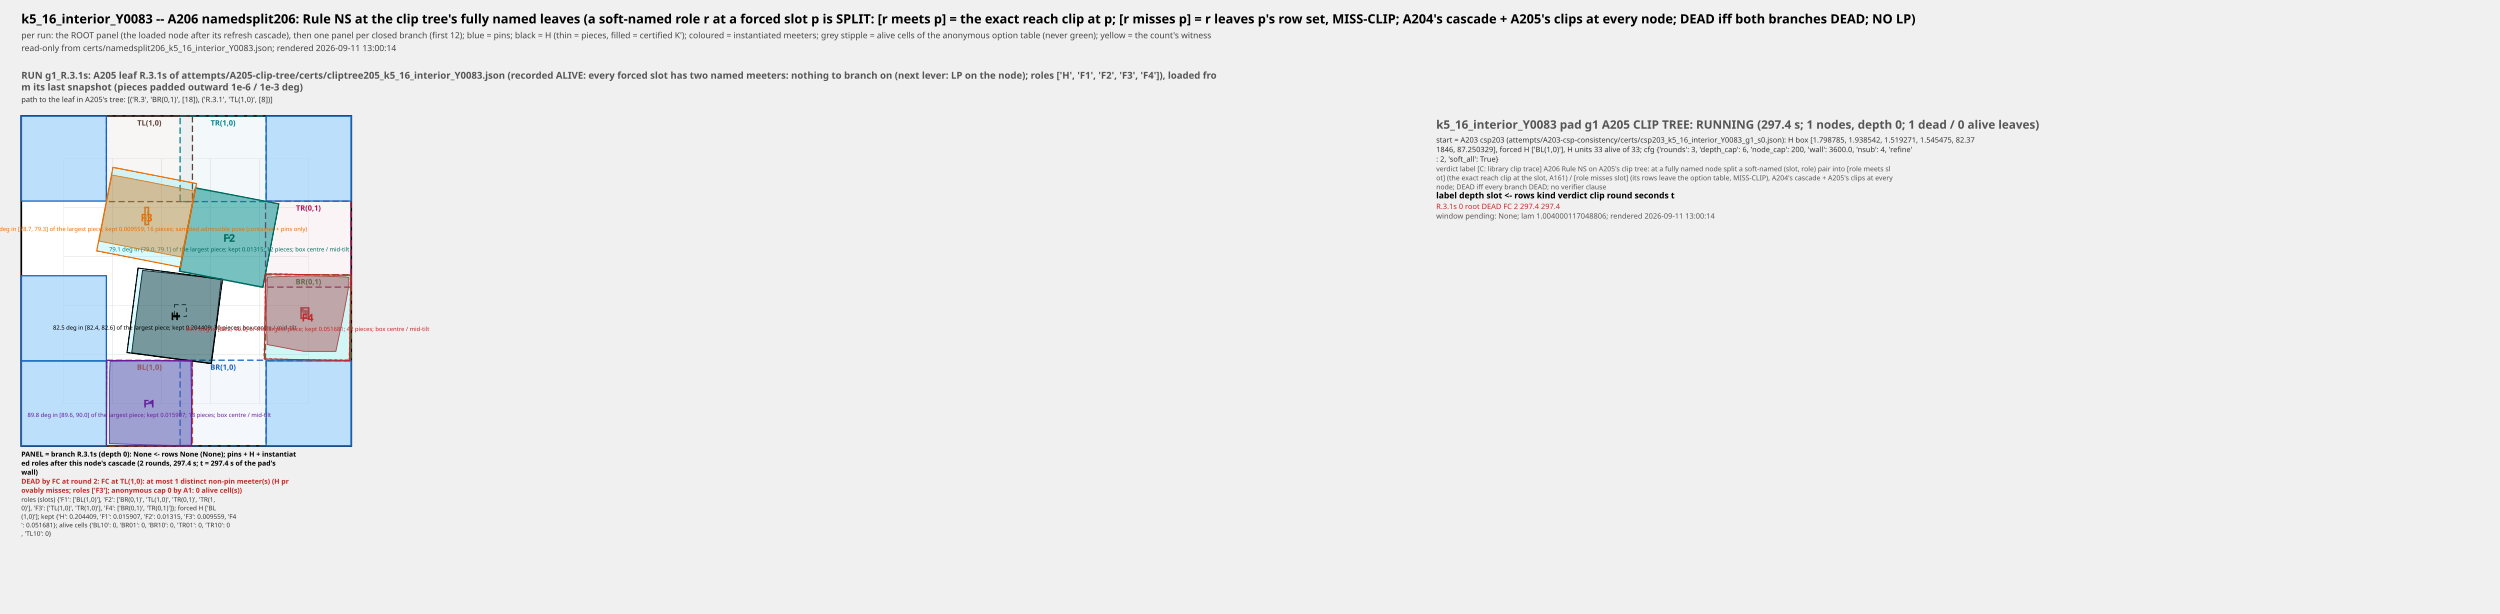
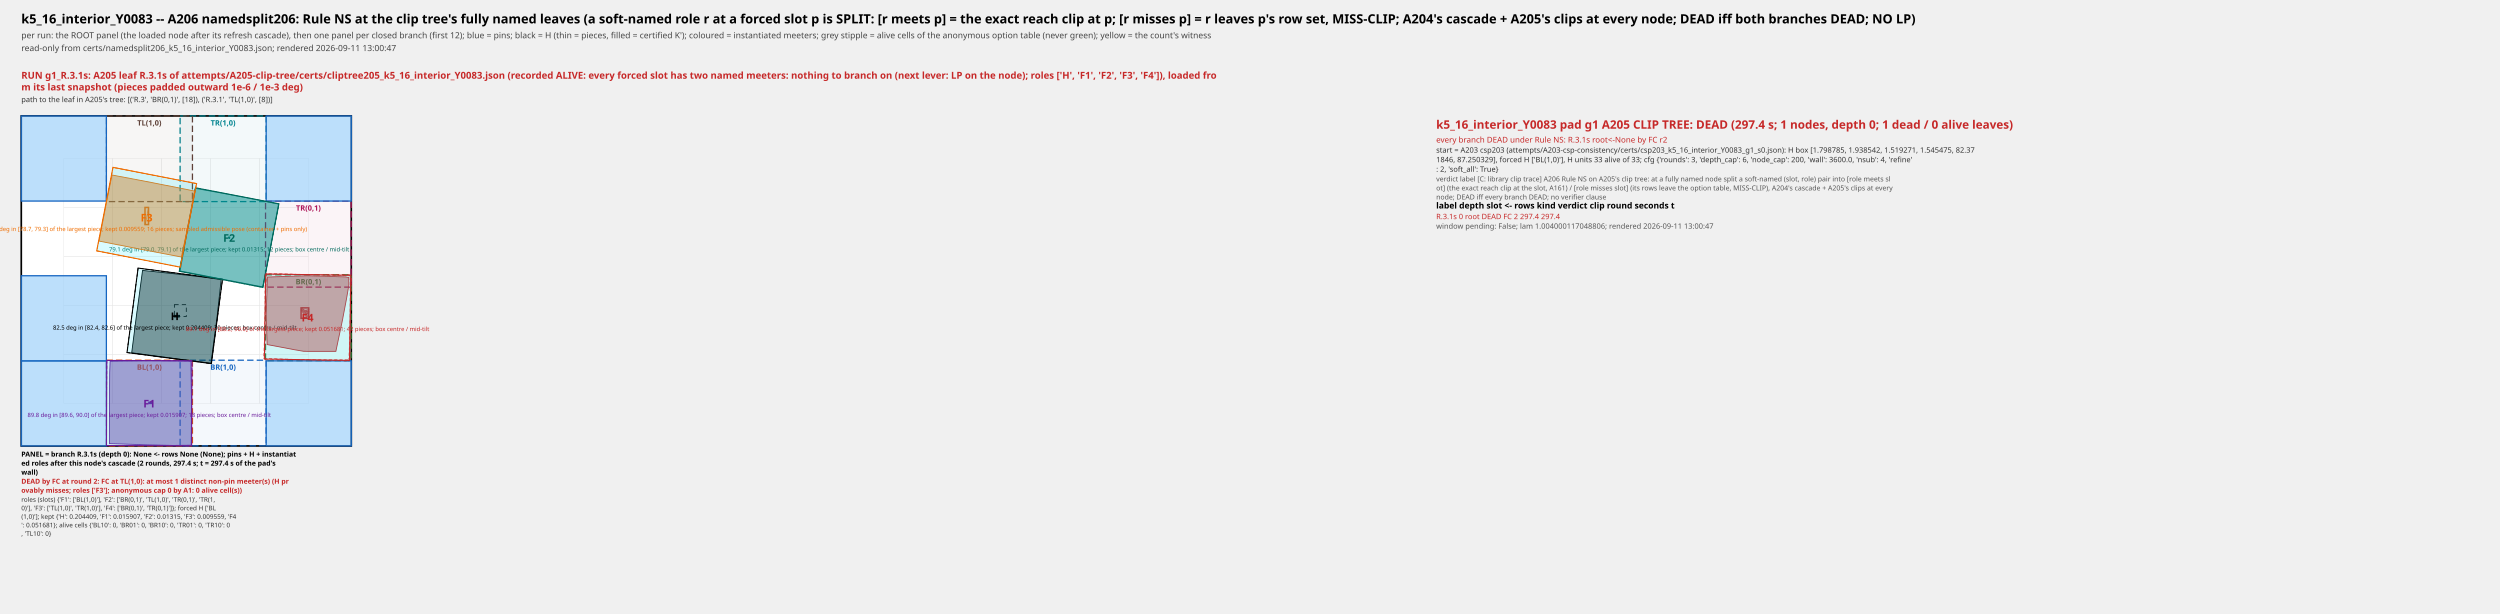
<svg xmlns="http://www.w3.org/2000/svg" width="2350" height="577" font-family="Segoe UI, sans-serif" style="background:#fff">
  <defs>
    <pattern id="stipple" width="4" height="4" patternUnits="userSpaceOnUse">
      <rect width="4" height="4" fill="#f2f2f2" />
      <circle cx="1" cy="1" r="0.7" fill="#999" />
      <circle cx="3" cy="3" r="0.7" fill="#999" />
    </pattern>
  </defs>
  <text x="20.0" y="22.0" font-size="12" fill="#000" text-anchor="start" font-weight="bold">k5_16_interior_Y0083 -- A206 namedsplit206: Rule NS at the clip tree's fully named leaves (a soft-named role r at a forced slot p is SPLIT: [r meets p] = the exact reach clip at p; [r misses p] = r leaves p's row set, MISS-CLIP; A204's cascade + A205's clips at every node; DEAD iff both branches DEAD; NO LP)</text>
  <text x="20.0" y="36.0" font-size="8" fill="#444" text-anchor="start">per run: the ROOT panel (the loaded node after its refresh cascade), then one panel per closed branch (first 12); blue = pins; black = H (thin = pieces, filled = certified K'); coloured = instantiated meeters; grey stipple = alive cells of the anonymous option table (never green); yellow = the count's witness</text>
-   <text x="20.0" y="48.0" font-size="8" fill="#444" text-anchor="start">read-only from certs/namedsplit206_k5_16_interior_Y0083.json; rendered 2026-09-11 13:00:14</text>
-   <text x="20.0" y="74.0" font-size="9" fill="#555" text-anchor="start" font-weight="bold">RUN g1_R.3.1s: A205 leaf R.3.1s of attempts/A205-clip-tree/certs/cliptree205_k5_16_interior_Y0083.json (recorded ALIVE: every forced slot has two named meeters: nothing to branch on (next lever: LP on the node); roles ['H', 'F1', 'F2', 'F3', 'F4']), loaded fro</text>
-   <text x="20.0" y="85.0" font-size="9" fill="#555" text-anchor="start" font-weight="bold">m its last snapshot (pieces padded outward 1e-6 / 1e-3 deg)</text>
+   <text x="20.0" y="48.0" font-size="8" fill="#444" text-anchor="start">read-only from certs/namedsplit206_k5_16_interior_Y0083.json; rendered 2026-09-11 13:00:47</text>
+   <text x="20.0" y="74.0" font-size="9" fill="#c62828" text-anchor="start" font-weight="bold">RUN g1_R.3.1s: A205 leaf R.3.1s of attempts/A205-clip-tree/certs/cliptree205_k5_16_interior_Y0083.json (recorded ALIVE: every forced slot has two named meeters: nothing to branch on (next lever: LP on the node); roles ['H', 'F1', 'F2', 'F3', 'F4']), loaded fro</text>
+   <text x="20.0" y="85.0" font-size="9" fill="#c62828" text-anchor="start" font-weight="bold">m its last snapshot (pieces padded outward 1e-6 / 1e-3 deg)</text>
  <text x="20.0" y="96.0" font-size="7" fill="#333" text-anchor="start">path to the leaf in A205's tree: [('R.3', 'BR(0,1)', [18]), ('R.3.1', 'TL(1,0)', [8])]</text>
-   <text x="1350.0" y="121.0" font-size="11" fill="#555" text-anchor="start" font-weight="bold">k5_16_interior_Y0083  pad g1  A205 CLIP TREE: RUNNING  (297.4 s; 1 nodes, depth 0; 1 dead / 0 alive leaves)</text>
-   <text x="1350.0" y="134.0" font-size="7" fill="#333" text-anchor="start">start = A203 csp203 (attempts/A203-csp-consistency/certs/csp203_k5_16_interior_Y0083_g1_s0.json): H box [1.798785, 1.938542, 1.519271, 1.545475, 82.37</text>
-   <text x="1350.0" y="143.0" font-size="7" fill="#333" text-anchor="start">1846, 87.250329], forced H ['BL(1,0)'], H units 33 alive of 33; cfg {'rounds': 3, 'depth_cap': 6, 'node_cap': 200, 'wall': 3600.0, 'nsub': 4, 'refine'</text>
-   <text x="1350.0" y="152.0" font-size="7" fill="#333" text-anchor="start">: 2, 'soft_all': True}</text>
-   <text x="1350.0" y="161.0" font-size="6.5" fill="#555" text-anchor="start">verdict label [C: library clip trace] A206 Rule NS on A205's clip tree: at a fully named node split a soft-named (slot, role) pair into [role meets sl</text>
-   <text x="1350.0" y="169.5" font-size="6.5" fill="#555" text-anchor="start">ot] (the exact reach clip at the slot, A161) / [role misses slot] (its rows leave the option table, MISS-CLIP), A204's cascade + A205's clips at every</text>
-   <text x="1350.0" y="178.0" font-size="6.5" fill="#555" text-anchor="start"> node; DEAD iff every branch DEAD; no verifier clause</text>
-   <text x="1350.0" y="186.5" font-size="8" fill="#000" text-anchor="start" font-weight="bold">label        depth  slot      &lt;- rows          kind   verdict   clip     round  seconds  t</text>
-   <text x="1350.0" y="196.5" font-size="7" fill="#c62828" text-anchor="start">R.3.1s       0      root                              DEAD      FC       2      297.4    297.4</text>
-   <text x="1350.0" y="205.5" font-size="7" fill="#555" text-anchor="start">window pending: None; lam 1.004000117048806; rendered 2026-09-11 13:00:14</text>
+   <text x="1350.0" y="121.0" font-size="11" fill="#c62828" text-anchor="start" font-weight="bold">k5_16_interior_Y0083  pad g1  A205 CLIP TREE: DEAD  (297.4 s; 1 nodes, depth 0; 1 dead / 0 alive leaves)</text>
+   <text x="1350.0" y="134.0" font-size="7.5" fill="#c62828" text-anchor="start">every branch DEAD under Rule NS: R.3.1s root&lt;-None by FC r2</text>
+   <text x="1350.0" y="143.5" font-size="7" fill="#333" text-anchor="start">start = A203 csp203 (attempts/A203-csp-consistency/certs/csp203_k5_16_interior_Y0083_g1_s0.json): H box [1.798785, 1.938542, 1.519271, 1.545475, 82.37</text>
+   <text x="1350.0" y="152.5" font-size="7" fill="#333" text-anchor="start">1846, 87.250329], forced H ['BL(1,0)'], H units 33 alive of 33; cfg {'rounds': 3, 'depth_cap': 6, 'node_cap': 200, 'wall': 3600.0, 'nsub': 4, 'refine'</text>
+   <text x="1350.0" y="161.5" font-size="7" fill="#333" text-anchor="start">: 2, 'soft_all': True}</text>
+   <text x="1350.0" y="170.5" font-size="6.5" fill="#555" text-anchor="start">verdict label [C: library clip trace] A206 Rule NS on A205's clip tree: at a fully named node split a soft-named (slot, role) pair into [role meets sl</text>
+   <text x="1350.0" y="179.0" font-size="6.5" fill="#555" text-anchor="start">ot] (the exact reach clip at the slot, A161) / [role misses slot] (its rows leave the option table, MISS-CLIP), A204's cascade + A205's clips at every</text>
+   <text x="1350.0" y="187.5" font-size="6.5" fill="#555" text-anchor="start"> node; DEAD iff every branch DEAD; no verifier clause</text>
+   <text x="1350.0" y="196.0" font-size="8" fill="#000" text-anchor="start" font-weight="bold">label        depth  slot      &lt;- rows          kind   verdict   clip     round  seconds  t</text>
+   <text x="1350.0" y="206.0" font-size="7" fill="#c62828" text-anchor="start">R.3.1s       0      root                              DEAD      FC       2      297.4    297.4</text>
+   <text x="1350.0" y="215.0" font-size="7" fill="#555" text-anchor="start">window pending: False; lam 1.004000117048806; rendered 2026-09-11 13:00:47</text>
  <rect x="20.0" y="109.0" width="310.2" height="310.2" fill="#fff" fill-opacity="1.00" stroke="#000" stroke-width="1.60" />
  <rect x="60.0" y="333.1" width="46.0" height="46.0" fill="#fff" fill-opacity="1.00" stroke="#ddd" stroke-width="0.30" />
  <rect x="60.0" y="287.1" width="46.0" height="46.0" fill="#fff" fill-opacity="1.00" stroke="#ddd" stroke-width="0.30" />
  <rect x="60.0" y="241.1" width="46.0" height="46.0" fill="#fff" fill-opacity="1.00" stroke="#ddd" stroke-width="0.30" />
  <rect x="60.0" y="195.0" width="46.0" height="46.0" fill="#fff" fill-opacity="1.00" stroke="#ddd" stroke-width="0.30" />
  <rect x="60.0" y="149.0" width="46.0" height="46.0" fill="#fff" fill-opacity="1.00" stroke="#ddd" stroke-width="0.30" />
  <rect x="106.0" y="333.1" width="46.0" height="46.0" fill="#fff" fill-opacity="1.00" stroke="#ddd" stroke-width="0.30" />
  <rect x="106.0" y="287.1" width="46.0" height="46.0" fill="#fff" fill-opacity="1.00" stroke="#ddd" stroke-width="0.30" />
  <rect x="106.0" y="241.1" width="46.0" height="46.0" fill="#fff" fill-opacity="1.00" stroke="#ddd" stroke-width="0.30" />
  <rect x="106.0" y="195.0" width="46.0" height="46.0" fill="#fff" fill-opacity="1.00" stroke="#ddd" stroke-width="0.30" />
  <rect x="106.0" y="149.0" width="46.0" height="46.0" fill="#fff" fill-opacity="1.00" stroke="#ddd" stroke-width="0.30" />
  <rect x="152.1" y="333.1" width="46.0" height="46.0" fill="#fff" fill-opacity="1.00" stroke="#ddd" stroke-width="0.30" />
  <rect x="152.1" y="287.1" width="46.0" height="46.0" fill="#fff" fill-opacity="1.00" stroke="#ddd" stroke-width="0.30" />
  <rect x="152.1" y="241.1" width="46.0" height="46.0" fill="#fff" fill-opacity="1.00" stroke="#ddd" stroke-width="0.30" />
  <rect x="152.1" y="195.0" width="46.0" height="46.0" fill="#fff" fill-opacity="1.00" stroke="#ddd" stroke-width="0.30" />
  <rect x="152.1" y="149.0" width="46.0" height="46.0" fill="#fff" fill-opacity="1.00" stroke="#ddd" stroke-width="0.30" />
  <rect x="198.1" y="333.1" width="46.0" height="46.0" fill="#fff" fill-opacity="1.00" stroke="#ddd" stroke-width="0.30" />
  <rect x="198.1" y="287.1" width="46.0" height="46.0" fill="#fff" fill-opacity="1.00" stroke="#ddd" stroke-width="0.30" />
  <rect x="198.1" y="241.1" width="46.0" height="46.0" fill="#fff" fill-opacity="1.00" stroke="#ddd" stroke-width="0.30" />
  <rect x="198.1" y="195.0" width="46.0" height="46.0" fill="#fff" fill-opacity="1.00" stroke="#ddd" stroke-width="0.30" />
  <rect x="198.1" y="149.0" width="46.0" height="46.0" fill="#fff" fill-opacity="1.00" stroke="#ddd" stroke-width="0.30" />
  <rect x="244.1" y="333.1" width="46.0" height="46.0" fill="#fff" fill-opacity="1.00" stroke="#ddd" stroke-width="0.30" />
  <rect x="244.1" y="287.1" width="46.0" height="46.0" fill="#fff" fill-opacity="1.00" stroke="#ddd" stroke-width="0.30" />
  <rect x="244.1" y="241.1" width="46.0" height="46.0" fill="#fff" fill-opacity="1.00" stroke="#ddd" stroke-width="0.30" />
  <rect x="244.1" y="195.0" width="46.0" height="46.0" fill="#fff" fill-opacity="1.00" stroke="#ddd" stroke-width="0.30" />
  <rect x="244.1" y="149.0" width="46.0" height="46.0" fill="#fff" fill-opacity="1.00" stroke="#ddd" stroke-width="0.30" />
  <rect x="100.0" y="338.6" width="80.9" height="80.5" fill="#e65100" fill-opacity="0.05" stroke="#e65100" stroke-width="1.20" stroke-dasharray="6,3" />
  <text x="140.4" y="347.6" font-size="7" fill="#e65100" text-anchor="middle" font-weight="bold">BL(1,0)</text>
  <rect x="249.6" y="258.3" width="80.5" height="80.9" fill="#2e7d32" fill-opacity="0.05" stroke="#2e7d32" stroke-width="1.20" stroke-dasharray="6,3" />
  <text x="289.9" y="267.3" font-size="7" fill="#2e7d32" text-anchor="middle" font-weight="bold">BR(0,1)</text>
  <rect x="169.3" y="338.6" width="80.9" height="80.5" fill="#1565c0" fill-opacity="0.05" stroke="#1565c0" stroke-width="1.20" stroke-dasharray="6,3" />
  <text x="209.7" y="347.6" font-size="7" fill="#1565c0" text-anchor="middle" font-weight="bold">BR(1,0)</text>
  <rect x="249.6" y="189.0" width="80.5" height="80.9" fill="#ad1457" fill-opacity="0.05" stroke="#ad1457" stroke-width="1.20" stroke-dasharray="6,3" />
  <text x="289.9" y="198.0" font-size="7" fill="#ad1457" text-anchor="middle" font-weight="bold">TR(0,1)</text>
  <rect x="169.3" y="109.0" width="80.9" height="80.5" fill="#00838f" fill-opacity="0.05" stroke="#00838f" stroke-width="1.20" stroke-dasharray="6,3" />
  <text x="209.7" y="118.0" font-size="7" fill="#00838f" text-anchor="middle" font-weight="bold">TR(1,0)</text>
  <rect x="100.0" y="109.0" width="80.9" height="80.5" fill="#5d4037" fill-opacity="0.05" stroke="#5d4037" stroke-width="1.20" stroke-dasharray="6,3" />
  <text x="140.4" y="118.0" font-size="7" fill="#5d4037" text-anchor="middle" font-weight="bold">TL(1,0)</text>
  <polygon points="20.0,419.2 100.0,419.2 100.0,339.2 20.0,339.2" fill="#90caf9" fill-opacity="0.60" stroke="#1565c0" stroke-width="1.20" />
  <polygon points="20.0,339.2 100.0,339.2 100.0,259.2 20.0,259.2" fill="#90caf9" fill-opacity="0.60" stroke="#1565c0" stroke-width="1.20" />
  <polygon points="20.0,189.0 100.0,189.0 100.0,109.0 20.0,109.0" fill="#90caf9" fill-opacity="0.60" stroke="#1565c0" stroke-width="1.20" />
  <polygon points="250.2,419.2 330.2,419.2 330.2,339.2 250.2,339.2" fill="#90caf9" fill-opacity="0.60" stroke="#1565c0" stroke-width="1.20" />
  <polygon points="250.2,189.0 330.2,189.0 330.2,109.0 250.2,109.0" fill="#90caf9" fill-opacity="0.60" stroke="#1565c0" stroke-width="1.20" />
  <rect x="163.9" y="286.4" width="11.2" height="11.2" fill="none" fill-opacity="0.00" stroke="#000" stroke-width="0.70" stroke-dasharray="4,3" />
  <rect x="163.9" y="297.1" width="0.7" height="0.5" fill="none" fill-opacity="0.00" stroke="#000000" stroke-width="0.25" />
  <rect x="163.9" y="297.1" width="0.7" height="0.5" fill="none" fill-opacity="0.00" stroke="#000000" stroke-width="0.25" />
  <rect x="163.9" y="296.7" width="0.7" height="0.5" fill="none" fill-opacity="0.00" stroke="#000000" stroke-width="0.25" />
  <rect x="163.9" y="296.9" width="0.7" height="0.5" fill="none" fill-opacity="0.00" stroke="#000000" stroke-width="0.25" />
  <rect x="164.6" y="297.1" width="0.7" height="0.5" fill="none" fill-opacity="0.00" stroke="#000000" stroke-width="0.25" />
  <rect x="164.6" y="297.1" width="0.7" height="0.5" fill="none" fill-opacity="0.00" stroke="#000000" stroke-width="0.25" />
  <rect x="164.6" y="296.9" width="0.7" height="0.5" fill="none" fill-opacity="0.00" stroke="#000000" stroke-width="0.25" />
  <rect x="164.6" y="297.0" width="0.5" height="0.5" fill="none" fill-opacity="0.00" stroke="#000000" stroke-width="0.25" />
  <rect x="163.9" y="297.1" width="0.7" height="0.5" fill="none" fill-opacity="0.00" stroke="#000000" stroke-width="0.25" />
  <rect x="163.9" y="297.2" width="0.7" height="0.5" fill="none" fill-opacity="0.00" stroke="#000000" stroke-width="0.25" />
  <rect x="163.9" y="297.1" width="0.5" height="0.5" fill="none" fill-opacity="0.00" stroke="#000000" stroke-width="0.25" />
  <rect x="164.6" y="297.2" width="0.7" height="0.5" fill="none" fill-opacity="0.00" stroke="#000000" stroke-width="0.25" />
  <rect x="164.6" y="297.4" width="0.7" height="0.5" fill="none" fill-opacity="0.00" stroke="#000000" stroke-width="0.25" />
  <rect x="163.9" y="297.4" width="0.7" height="0.5" fill="none" fill-opacity="0.00" stroke="#000000" stroke-width="0.25" />
  <rect x="163.9" y="297.6" width="0.5" height="0.5" fill="none" fill-opacity="0.00" stroke="#000000" stroke-width="0.25" />
  <rect x="164.6" y="297.5" width="0.5" height="0.5" fill="none" fill-opacity="0.00" stroke="#000000" stroke-width="0.25" />
  <rect x="165.3" y="297.1" width="0.7" height="0.5" fill="none" fill-opacity="0.00" stroke="#000000" stroke-width="0.25" />
  <rect x="165.3" y="297.2" width="0.7" height="0.5" fill="none" fill-opacity="0.00" stroke="#000000" stroke-width="0.25" />
  <rect x="165.3" y="297.0" width="0.5" height="0.5" fill="none" fill-opacity="0.00" stroke="#000000" stroke-width="0.25" />
  <rect x="166.0" y="297.1" width="0.7" height="0.5" fill="none" fill-opacity="0.00" stroke="#000000" stroke-width="0.25" />
  <rect x="166.0" y="297.3" width="0.7" height="0.5" fill="none" fill-opacity="0.00" stroke="#000000" stroke-width="0.25" />
  <rect x="165.3" y="297.3" width="0.7" height="0.5" fill="none" fill-opacity="0.00" stroke="#000000" stroke-width="0.25" />
  <rect x="165.3" y="297.5" width="0.6" height="0.5" fill="none" fill-opacity="0.00" stroke="#000000" stroke-width="0.25" />
  <rect x="166.0" y="297.5" width="0.7" height="0.5" fill="none" fill-opacity="0.00" stroke="#000000" stroke-width="0.25" />
  <rect x="166.7" y="297.3" width="0.7" height="0.5" fill="none" fill-opacity="0.00" stroke="#000000" stroke-width="0.25" />
  <rect x="166.7" y="297.4" width="0.7" height="0.5" fill="none" fill-opacity="0.00" stroke="#000000" stroke-width="0.25" />
  <rect x="167.4" y="297.4" width="0.7" height="0.5" fill="none" fill-opacity="0.00" stroke="#000000" stroke-width="0.25" />
  <rect x="167.4" y="297.6" width="0.5" height="0.5" fill="none" fill-opacity="0.00" stroke="#000000" stroke-width="0.25" />
  <rect x="166.7" y="297.6" width="0.5" height="0.5" fill="none" fill-opacity="0.00" stroke="#000000" stroke-width="0.25" />
  <rect x="168.1" y="297.5" width="0.5" height="0.5" fill="none" fill-opacity="0.00" stroke="#000000" stroke-width="0.25" />
  <rect x="163.9" y="296.7" width="4.6" height="0.9" fill="none" fill-opacity="0.00" stroke="#000000" stroke-width="1.40" />
  <polygon points="123.8,331.6 159.3,336.4 159.5,336.4 197.4,341.3 198.3,341.4 203.5,302.1 204.1,297.4 207.9,262.8 188.9,260.2 187.8,260.1 175.1,258.6 168.3,257.9 168.2,257.8 134.0,254.2 128.9,292.3 128.8,292.5" fill="#000000" fill-opacity="0.45" stroke="#000000" stroke-width="0.80" />
  <polygon points="198.7,341.8 209.1,262.5 129.8,252.0 119.4,331.4" fill="#00e5ff" fill-opacity="0.15" stroke="#000000" stroke-width="1.00" />
  <polygon points="198.6,341.9 209.2,262.6 129.9,252.0 119.3,331.3" fill="none" fill-opacity="0.00" stroke="#000000" stroke-width="0.50" stroke-dasharray="3,2" />
  <polygon points="198.8,341.7 209.1,262.4 129.7,252.1 119.4,331.5" fill="none" fill-opacity="0.00" stroke="#000000" stroke-width="0.50" stroke-dasharray="3,2" />
  <text x="164.3" y="300.9" font-size="10" fill="#000000" text-anchor="middle" font-weight="bold">H</text>
  <text x="164.3" y="309.9" font-size="5.5" fill="#000000" text-anchor="middle">82.5 deg in [82.4, 82.6] of the largest piece; kept 0.204409; 30 pieces; box centre / mid-tilt</text>
  <rect x="140.0" y="379.1" width="0.5" height="0.5" fill="none" fill-opacity="0.00" stroke="#6a1b9a" stroke-width="0.25" />
  <rect x="140.5" y="379.1" width="0.5" height="0.5" fill="none" fill-opacity="0.00" stroke="#6a1b9a" stroke-width="0.25" />
  <rect x="140.9" y="378.2" width="0.5" height="0.5" fill="none" fill-opacity="0.00" stroke="#6a1b9a" stroke-width="0.25" />
  <rect x="140.8" y="378.3" width="0.5" height="0.5" fill="none" fill-opacity="0.00" stroke="#6a1b9a" stroke-width="0.25" />
  <rect x="140.6" y="378.5" width="0.7" height="0.5" fill="none" fill-opacity="0.00" stroke="#6a1b9a" stroke-width="0.25" />
  <rect x="140.5" y="378.6" width="0.6" height="0.5" fill="none" fill-opacity="0.00" stroke="#6a1b9a" stroke-width="0.25" />
  <rect x="140.3" y="378.7" width="0.8" height="0.5" fill="none" fill-opacity="0.00" stroke="#6a1b9a" stroke-width="0.25" />
  <rect x="140.0" y="378.8" width="0.5" height="0.5" fill="none" fill-opacity="0.00" stroke="#6a1b9a" stroke-width="0.25" />
  <rect x="140.5" y="378.9" width="0.5" height="0.5" fill="none" fill-opacity="0.00" stroke="#6a1b9a" stroke-width="0.25" />
  <rect x="141.1" y="378.7" width="0.5" height="0.5" fill="none" fill-opacity="0.00" stroke="#6a1b9a" stroke-width="0.25" />
  <rect x="141.6" y="378.7" width="0.5" height="0.5" fill="none" fill-opacity="0.00" stroke="#6a1b9a" stroke-width="0.25" />
  <rect x="141.1" y="378.9" width="0.5" height="0.5" fill="none" fill-opacity="0.00" stroke="#6a1b9a" stroke-width="0.25" />
  <rect x="141.6" y="379.0" width="0.5" height="0.5" fill="none" fill-opacity="0.00" stroke="#6a1b9a" stroke-width="0.25" />
  <rect x="142.2" y="378.2" width="0.5" height="0.5" fill="none" fill-opacity="0.00" stroke="#6a1b9a" stroke-width="0.25" />
  <rect x="142.2" y="378.5" width="0.5" height="0.5" fill="none" fill-opacity="0.00" stroke="#6a1b9a" stroke-width="0.25" />
  <rect x="142.2" y="378.8" width="0.5" height="0.5" fill="none" fill-opacity="0.00" stroke="#6a1b9a" stroke-width="0.25" />
  <rect x="142.2" y="379.1" width="0.5" height="0.5" fill="none" fill-opacity="0.00" stroke="#6a1b9a" stroke-width="0.25" />
  <rect x="142.7" y="379.1" width="0.5" height="0.5" fill="none" fill-opacity="0.00" stroke="#6a1b9a" stroke-width="0.25" />
  <rect x="140.0" y="378.2" width="2.9" height="1.0" fill="none" fill-opacity="0.00" stroke="#6a1b9a" stroke-width="1.40" />
  <polygon points="102.9,417.0 141.0,418.2 141.3,418.2 162.7,418.7 179.7,418.5 180.0,379.1 180.0,379.0 180.0,378.9 180.0,378.5 179.4,339.5 140.4,339.2 140.1,339.2 103.5,339.7 103.1,350.2 102.9,378.9 102.9,379.2" fill="#6a1b9a" fill-opacity="0.45" stroke="#6a1b9a" stroke-width="0.80" />
  <polygon points="180.1,419.1 180.4,339.1 100.4,338.8 100.1,418.8" fill="#00e5ff" fill-opacity="0.15" stroke="#6a1b9a" stroke-width="1.00" />
  <polygon points="180.0,419.3 180.6,339.3 100.6,338.7 100.0,418.7" fill="none" fill-opacity="0.00" stroke="#6a1b9a" stroke-width="0.50" stroke-dasharray="3,2" />
  <polygon points="180.3,419.0 180.3,339.0 100.3,339.0 100.3,419.0" fill="none" fill-opacity="0.00" stroke="#6a1b9a" stroke-width="0.50" stroke-dasharray="3,2" />
  <text x="140.3" y="383.0" font-size="10" fill="#6a1b9a" text-anchor="middle" font-weight="bold">F1</text>
  <text x="140.3" y="392.0" font-size="5.5" fill="#6a1b9a" text-anchor="middle">89.8 deg in [89.6, 90.0] of the largest piece; kept 0.015907; 18 pieces; box centre / mid-tilt</text>
  <rect x="215.4" y="223.5" width="0.5" height="0.5" fill="none" fill-opacity="0.00" stroke="#00695c" stroke-width="0.25" />
  <rect x="215.4" y="223.5" width="0.5" height="0.5" fill="none" fill-opacity="0.00" stroke="#00695c" stroke-width="0.25" />
  <rect x="215.2" y="223.2" width="0.5" height="0.5" fill="none" fill-opacity="0.00" stroke="#00695c" stroke-width="0.25" />
  <rect x="215.2" y="223.2" width="0.5" height="0.5" fill="none" fill-opacity="0.00" stroke="#00695c" stroke-width="0.25" />
  <rect x="215.3" y="223.0" width="0.5" height="0.5" fill="none" fill-opacity="0.00" stroke="#00695c" stroke-width="0.25" />
  <rect x="215.3" y="223.0" width="0.5" height="0.5" fill="none" fill-opacity="0.00" stroke="#00695c" stroke-width="0.25" />
  <rect x="215.3" y="223.3" width="0.5" height="0.5" fill="none" fill-opacity="0.00" stroke="#00695c" stroke-width="0.25" />
  <rect x="215.3" y="223.3" width="0.5" height="0.5" fill="none" fill-opacity="0.00" stroke="#00695c" stroke-width="0.25" />
  <rect x="215.3" y="223.1" width="0.5" height="0.5" fill="none" fill-opacity="0.00" stroke="#00695c" stroke-width="0.25" />
  <rect x="215.4" y="223.2" width="0.5" height="0.5" fill="none" fill-opacity="0.00" stroke="#00695c" stroke-width="0.25" />
  <rect x="215.4" y="223.3" width="0.5" height="0.5" fill="none" fill-opacity="0.00" stroke="#00695c" stroke-width="0.25" />
  <rect x="215.5" y="223.4" width="0.5" height="0.5" fill="none" fill-opacity="0.00" stroke="#00695c" stroke-width="0.25" />
  <rect x="215.2" y="223.0" width="0.5" height="0.5" fill="none" fill-opacity="0.00" stroke="#00695c" stroke-width="1.40" />
  <polygon points="169.3,254.7 207.9,262.2 237.0,267.8 241.2,268.6 246.9,269.6 254.5,230.8 256.9,218.0 257.9,212.8 261.2,195.2 261.8,191.8 226.6,184.9 222.6,184.2 215.5,182.8 183.8,177.1 176.3,215.9 176.2,216.4" fill="#00695c" fill-opacity="0.45" stroke="#00695c" stroke-width="0.80" />
  <polygon points="247.1,270.2 262.2,191.6 183.7,176.5 168.5,255.0" fill="#00e5ff" fill-opacity="0.15" stroke="#00695c" stroke-width="1.00" />
  <polygon points="247.0,270.2 262.3,191.7 183.7,176.4 168.5,255.0" fill="none" fill-opacity="0.00" stroke="#00695c" stroke-width="0.50" stroke-dasharray="3,2" />
  <polygon points="247.1,270.2 262.2,191.6 183.6,176.5 168.5,255.1" fill="none" fill-opacity="0.00" stroke="#00695c" stroke-width="0.50" stroke-dasharray="3,2" />
  <text x="215.4" y="227.3" font-size="10" fill="#00695c" text-anchor="middle" font-weight="bold">F2</text>
  <text x="215.4" y="236.3" font-size="5.5" fill="#00695c" text-anchor="middle">79.1 deg in [79.0, 79.1] of the largest piece; kept 0.01315; 12 pieces; box centre / mid-tilt</text>
  <rect x="136.3" y="209.7" width="0.5" height="1.1" fill="none" fill-opacity="0.00" stroke="#ef6c00" stroke-width="0.25" />
  <rect x="136.4" y="210.5" width="0.5" height="0.6" fill="none" fill-opacity="0.00" stroke="#ef6c00" stroke-width="0.25" />
  <rect x="136.5" y="209.7" width="0.5" height="0.8" fill="none" fill-opacity="0.00" stroke="#ef6c00" stroke-width="0.25" />
  <rect x="136.5" y="208.9" width="0.5" height="0.8" fill="none" fill-opacity="0.00" stroke="#ef6c00" stroke-width="0.25" />
  <rect x="136.7" y="208.6" width="0.5" height="1.1" fill="none" fill-opacity="0.00" stroke="#ef6c00" stroke-width="0.25" />
  <rect x="136.9" y="207.4" width="0.5" height="1.1" fill="none" fill-opacity="0.00" stroke="#ef6c00" stroke-width="0.25" />
  <rect x="137.1" y="206.3" width="0.5" height="1.1" fill="none" fill-opacity="0.00" stroke="#ef6c00" stroke-width="0.25" />
  <rect x="137.3" y="205.2" width="0.5" height="1.1" fill="none" fill-opacity="0.00" stroke="#ef6c00" stroke-width="0.25" />
  <rect x="137.6" y="203.9" width="0.5" height="1.3" fill="none" fill-opacity="0.00" stroke="#ef6c00" stroke-width="0.25" />
  <rect x="137.8" y="202.6" width="0.5" height="1.3" fill="none" fill-opacity="0.00" stroke="#ef6c00" stroke-width="0.25" />
  <rect x="138.1" y="201.4" width="0.5" height="1.3" fill="none" fill-opacity="0.00" stroke="#ef6c00" stroke-width="0.25" />
  <rect x="138.3" y="200.1" width="0.5" height="1.3" fill="none" fill-opacity="0.00" stroke="#ef6c00" stroke-width="0.25" />
  <rect x="138.6" y="198.8" width="0.5" height="1.3" fill="none" fill-opacity="0.00" stroke="#ef6c00" stroke-width="0.25" />
  <rect x="138.8" y="197.6" width="0.5" height="1.3" fill="none" fill-opacity="0.00" stroke="#ef6c00" stroke-width="0.25" />
  <rect x="139.1" y="196.3" width="0.5" height="1.3" fill="none" fill-opacity="0.00" stroke="#ef6c00" stroke-width="0.25" />
  <rect x="139.3" y="195.0" width="0.5" height="1.3" fill="none" fill-opacity="0.00" stroke="#ef6c00" stroke-width="0.25" />
  <rect x="136.3" y="195.0" width="3.3" height="16.1" fill="none" fill-opacity="0.00" stroke="#ef6c00" stroke-width="1.40" />
  <polygon points="93.1,226.6 131.8,234.3 132.1,234.3 170.5,241.6 175.5,217.9 175.5,217.5 178.4,203.3 182.9,179.6 178.5,178.7 144.2,171.9 143.8,171.8 105.3,164.5 102.1,180.2 99.2,194.8" fill="#ef6c00" fill-opacity="0.45" stroke="#ef6c00" stroke-width="0.80" />
  <polygon points="169.4,251.1 184.8,172.6 106.2,157.3 90.9,235.8" fill="#00e5ff" fill-opacity="0.15" stroke="#ef6c00" stroke-width="1.00" />
  <polygon points="169.2,251.3 184.9,172.8 106.4,157.2 90.8,235.6" fill="none" fill-opacity="0.00" stroke="#ef6c00" stroke-width="0.50" stroke-dasharray="3,2" />
  <polygon points="169.7,251.0 184.6,172.4 106.0,157.5 91.1,236.1" fill="none" fill-opacity="0.00" stroke="#ef6c00" stroke-width="0.50" stroke-dasharray="3,2" />
  <text x="137.8" y="208.2" font-size="10" fill="#ef6c00" text-anchor="middle" font-weight="bold">F3</text>
  <text x="137.8" y="217.2" font-size="5.5" fill="#ef6c00" text-anchor="middle">78.9 deg in [78.7, 79.3] of the largest piece; kept 0.009559; 16 pieces; sampled admissible pose (container + pins only)</text>
  <rect x="289.0" y="296.2" width="1.2" height="3.0" fill="none" fill-opacity="0.00" stroke="#c62828" stroke-width="0.25" />
  <rect x="289.5" y="293.2" width="0.6" height="3.0" fill="none" fill-opacity="0.00" stroke="#c62828" stroke-width="0.25" />
  <rect x="290.1" y="292.9" width="0.5" height="0.5" fill="none" fill-opacity="0.00" stroke="#c62828" stroke-width="0.25" />
  <rect x="283.0" y="291.3" width="0.5" height="1.1" fill="none" fill-opacity="0.00" stroke="#c62828" stroke-width="0.25" />
  <rect x="283.2" y="290.5" width="0.5" height="0.8" fill="none" fill-opacity="0.00" stroke="#c62828" stroke-width="0.25" />
  <rect x="283.3" y="291.6" width="0.7" height="1.4" fill="none" fill-opacity="0.00" stroke="#c62828" stroke-width="0.25" />
  <rect x="283.6" y="290.2" width="0.5" height="1.4" fill="none" fill-opacity="0.00" stroke="#c62828" stroke-width="0.25" />
  <rect x="283.9" y="289.4" width="0.5" height="0.8" fill="none" fill-opacity="0.00" stroke="#c62828" stroke-width="0.25" />
  <rect x="283.9" y="292.2" width="0.7" height="1.4" fill="none" fill-opacity="0.00" stroke="#c62828" stroke-width="0.25" />
  <rect x="284.2" y="290.8" width="0.5" height="1.4" fill="none" fill-opacity="0.00" stroke="#c62828" stroke-width="0.25" />
  <rect x="284.5" y="292.5" width="0.7" height="1.7" fill="none" fill-opacity="0.00" stroke="#c62828" stroke-width="0.25" />
  <rect x="284.9" y="290.8" width="0.5" height="1.7" fill="none" fill-opacity="0.00" stroke="#c62828" stroke-width="0.25" />
  <rect x="284.5" y="290.1" width="0.5" height="0.7" fill="none" fill-opacity="0.00" stroke="#c62828" stroke-width="0.25" />
  <rect x="285.2" y="290.7" width="0.5" height="0.5" fill="none" fill-opacity="0.00" stroke="#c62828" stroke-width="0.25" />
  <rect x="285.1" y="293.2" width="0.7" height="1.6" fill="none" fill-opacity="0.00" stroke="#c62828" stroke-width="0.25" />
  <rect x="285.6" y="293.2" width="0.8" height="2.2" fill="none" fill-opacity="0.00" stroke="#c62828" stroke-width="0.25" />
  <rect x="285.4" y="292.1" width="0.5" height="1.1" fill="none" fill-opacity="0.00" stroke="#c62828" stroke-width="0.25" />
  <rect x="285.6" y="291.1" width="0.5" height="1.1" fill="none" fill-opacity="0.00" stroke="#c62828" stroke-width="0.25" />
  <rect x="286.1" y="292.1" width="0.5" height="1.1" fill="none" fill-opacity="0.00" stroke="#c62828" stroke-width="0.25" />
  <rect x="286.3" y="291.4" width="0.5" height="0.8" fill="none" fill-opacity="0.00" stroke="#c62828" stroke-width="0.25" />
  <rect x="286.2" y="293.9" width="0.9" height="2.2" fill="none" fill-opacity="0.00" stroke="#c62828" stroke-width="0.25" />
  <rect x="286.7" y="295.3" width="1.0" height="1.4" fill="none" fill-opacity="0.00" stroke="#c62828" stroke-width="0.25" />
  <rect x="286.9" y="293.9" width="0.7" height="1.4" fill="none" fill-opacity="0.00" stroke="#c62828" stroke-width="0.25" />
  <rect x="286.6" y="292.5" width="0.5" height="1.4" fill="none" fill-opacity="0.00" stroke="#c62828" stroke-width="0.25" />
  <rect x="286.9" y="291.5" width="0.5" height="1.0" fill="none" fill-opacity="0.00" stroke="#c62828" stroke-width="0.25" />
  <rect x="287.2" y="292.5" width="0.5" height="1.4" fill="none" fill-opacity="0.00" stroke="#c62828" stroke-width="0.25" />
  <rect x="287.5" y="291.5" width="0.5" height="1.0" fill="none" fill-opacity="0.00" stroke="#c62828" stroke-width="0.25" />
  <rect x="287.1" y="295.1" width="1.2" height="2.2" fill="none" fill-opacity="0.00" stroke="#c62828" stroke-width="0.25" />
  <rect x="287.6" y="295.1" width="1.3" height="2.8" fill="none" fill-opacity="0.00" stroke="#c62828" stroke-width="0.25" />
  <rect x="287.9" y="298.0" width="0.5" height="1.2" fill="none" fill-opacity="0.00" stroke="#c62828" stroke-width="0.25" />
  <rect x="288.1" y="297.1" width="2.0" height="2.0" fill="none" fill-opacity="0.00" stroke="#c62828" stroke-width="0.25" />
  <rect x="288.3" y="295.1" width="1.9" height="2.0" fill="none" fill-opacity="0.00" stroke="#c62828" stroke-width="0.25" />
  <rect x="287.6" y="293.1" width="0.7" height="2.0" fill="none" fill-opacity="0.00" stroke="#c62828" stroke-width="0.25" />
  <rect x="288.1" y="293.1" width="0.8" height="2.0" fill="none" fill-opacity="0.00" stroke="#c62828" stroke-width="0.25" />
  <rect x="288.0" y="291.4" width="0.5" height="1.7" fill="none" fill-opacity="0.00" stroke="#c62828" stroke-width="0.25" />
  <rect x="288.5" y="291.1" width="0.5" height="2.0" fill="none" fill-opacity="0.00" stroke="#c62828" stroke-width="0.25" />
  <rect x="288.7" y="293.1" width="0.8" height="2.0" fill="none" fill-opacity="0.00" stroke="#c62828" stroke-width="0.25" />
  <rect x="289.2" y="293.1" width="0.9" height="2.0" fill="none" fill-opacity="0.00" stroke="#c62828" stroke-width="0.25" />
  <rect x="289.1" y="291.1" width="0.5" height="2.0" fill="none" fill-opacity="0.00" stroke="#c62828" stroke-width="0.25" />
  <rect x="289.6" y="291.1" width="0.5" height="2.0" fill="none" fill-opacity="0.00" stroke="#c62828" stroke-width="0.25" />
  <rect x="289.5" y="290.7" width="0.5" height="0.5" fill="none" fill-opacity="0.00" stroke="#c62828" stroke-width="0.25" />
  <rect x="290.0" y="290.3" width="0.5" height="0.8" fill="none" fill-opacity="0.00" stroke="#c62828" stroke-width="0.25" />
  <rect x="283.0" y="289.4" width="7.2" height="9.8" fill="none" fill-opacity="0.00" stroke="#c62828" stroke-width="1.40" />
  <polygon points="250.2,296.1 251.1,323.9 276.6,328.7 285.3,330.2 290.2,330.3 315.7,330.3 322.2,299.5 322.3,298.8 325.8,280.4 327.9,268.1 327.9,265.1 327.8,260.9 325.0,260.3 289.2,259.2 288.9,259.2 251.4,260.4" fill="#c62828" fill-opacity="0.45" stroke="#c62828" stroke-width="0.80" />
  <polygon points="328.5,338.8 329.8,258.8 249.8,257.5 248.5,337.5" fill="#00e5ff" fill-opacity="0.15" stroke="#c62828" stroke-width="1.00" />
  <polygon points="327.9,339.4 330.4,259.4 250.4,256.9 247.9,336.9" fill="none" fill-opacity="0.00" stroke="#c62828" stroke-width="0.50" stroke-dasharray="3,2" />
  <polygon points="329.1,338.2 329.1,258.2 249.1,258.2 249.1,338.2" fill="none" fill-opacity="0.00" stroke="#c62828" stroke-width="0.50" stroke-dasharray="3,2" />
  <text x="289.1" y="302.2" font-size="10" fill="#c62828" text-anchor="middle" font-weight="bold">F4</text>
  <text x="289.1" y="311.2" font-size="5.5" fill="#c62828" text-anchor="middle">89.1 deg in [88.2, 90.0] of the largest piece; kept 0.051681; 42 pieces; box centre / mid-tilt</text>
  <text x="20.0" y="429.2" font-size="6.5" fill="#000" text-anchor="start" font-weight="bold">PANEL = branch R.3.1s (depth 0): None &lt;- rows None (None); pins + H + instantiat</text>
  <text x="20.0" y="437.7" font-size="6.5" fill="#000" text-anchor="start" font-weight="bold">ed roles after this node's cascade (2 rounds, 297.4 s; t = 297.4 s of the pad's </text>
  <text x="20.0" y="446.2" font-size="6.5" fill="#000" text-anchor="start" font-weight="bold">wall)</text>
  <text x="20.0" y="454.7" font-size="6.5" fill="#c62828" text-anchor="start" font-weight="bold">DEAD by FC at round 2: FC at TL(1,0): at most 1 distinct non-pin meeter(s) (H pr</text>
  <text x="20.0" y="463.2" font-size="6.5" fill="#c62828" text-anchor="start" font-weight="bold">ovably misses; roles ['F3']; anonymous cap 0 by A1: 0 alive cell(s))</text>
  <text x="20.0" y="471.7" font-size="6" fill="#333" text-anchor="start">roles (slots) {'F1': ['BL(1,0)'], 'F2': ['BR(0,1)', 'TL(1,0)', 'TR(0,1)', 'TR(1,</text>
  <text x="20.0" y="479.7" font-size="6" fill="#333" text-anchor="start">0)'], 'F3': ['TL(1,0)', 'TR(1,0)'], 'F4': ['BR(0,1)', 'TR(0,1)']}; forced H ['BL</text>
  <text x="20.0" y="487.7" font-size="6" fill="#333" text-anchor="start">(1,0)']; kept {'H': 0.204409, 'F1': 0.015907, 'F2': 0.01315, 'F3': 0.009559, 'F4</text>
  <text x="20.0" y="495.7" font-size="6" fill="#333" text-anchor="start">': 0.051681}; alive cells {'BL10': 0, 'BR01': 0, 'BR10': 0, 'TR01': 0, 'TR10': 0</text>
  <text x="20.0" y="503.7" font-size="6" fill="#333" text-anchor="start">, 'TL10': 0}</text>
</svg>
